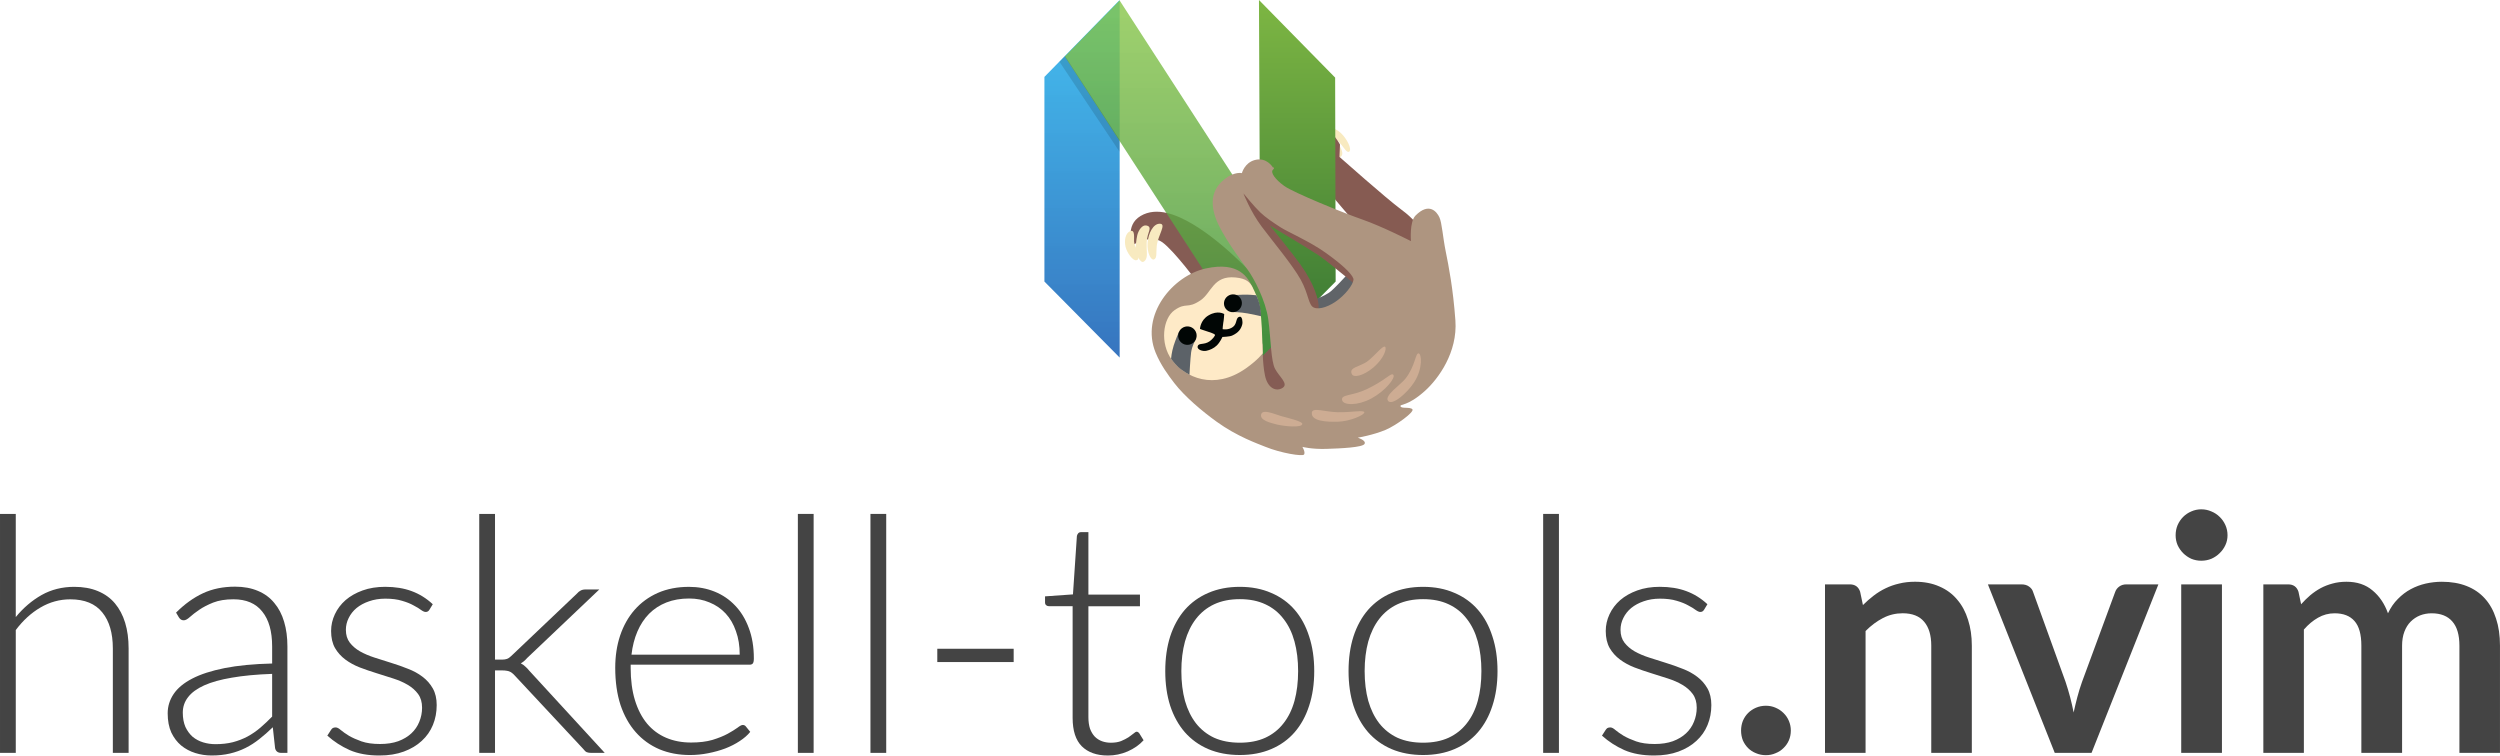
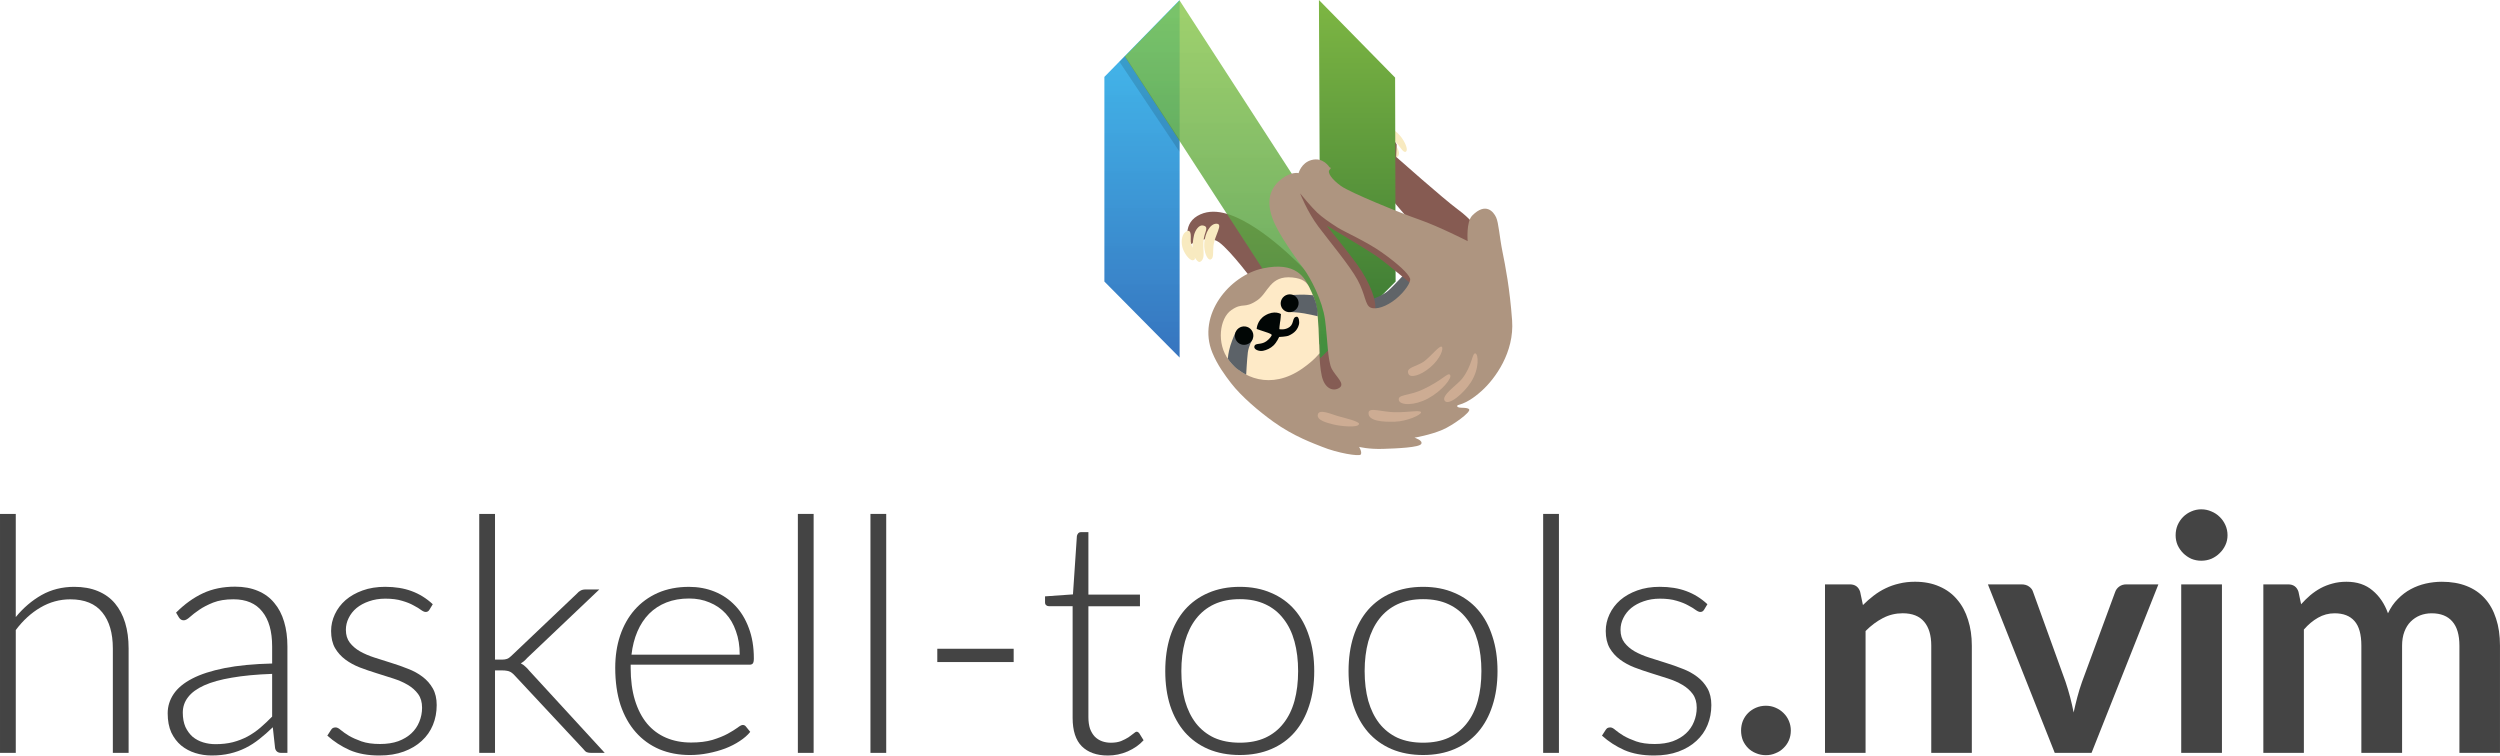
<svg xmlns="http://www.w3.org/2000/svg" width="482.395" height="145.781" viewBox="0 0 482.395 145.781" version="1.1" id="svg95">
  <description>Created with Sketch (http://www.bohemiancoding.com/sketch)</description>
  <defs id="defs87">
    <linearGradient x1="167.958" y1="-0.461" x2="167.958" y2="335.455" id="linearGradient-1" gradientTransform="scale(0.461424,2.167204)" gradientUnits="userSpaceOnUse">
      <stop stop-color="#16B0ED" stop-opacity="0.8" offset="0%" id="stop72" />
      <stop stop-color="#0F59B2" stop-opacity="0.837" offset="100%" id="stop74" />
    </linearGradient>
    <linearGradient x1="1118.343" y1="-0.466" x2="1118.343" y2="338.686" id="linearGradient-2" gradientTransform="scale(0.465868,2.146531)" gradientUnits="userSpaceOnUse">
      <stop stop-color="#7DB643" offset="0%" id="stop77" />
      <stop stop-color="#367533" offset="100%" id="stop79" />
    </linearGradient>
    <linearGradient x1="356.338" y1="0" x2="356.338" y2="612.901" id="linearGradient-3" gradientTransform="scale(0.8418974,1.187793)" gradientUnits="userSpaceOnUse">
      <stop stop-color="#88C649" stop-opacity="0.8" offset="0%" id="stop82" />
      <stop stop-color="#439240" stop-opacity="0.84" offset="100%" id="stop84" />
    </linearGradient>
    <linearGradient x1="49.022" y1="-0.08" x2="49.022" y2="97.846" id="linearGradient-1-2" gradientTransform="scale(0.4615398,2.166661)" gradientUnits="userSpaceOnUse">
      <stop stop-color="#16B0ED" stop-opacity="0.8" offset="0%" id="stop5136" />
      <stop stop-color="#0F59B2" stop-opacity="0.837" offset="100%" id="stop5138" />
    </linearGradient>
    <linearGradient x1="326.174" y1="-0.069" x2="326.174" y2="98.852" id="linearGradient-2-2" gradientTransform="scale(0.4662846,2.144613)" gradientUnits="userSpaceOnUse">
      <stop stop-color="#7DB643" offset="0%" id="stop5141" />
      <stop stop-color="#367533" offset="100%" id="stop5143" />
    </linearGradient>
    <linearGradient x1="103.885" y1="-0.115" x2="103.885" y2="178.558" id="linearGradient-3-8" gradientTransform="scale(0.8420382,1.187595)" gradientUnits="userSpaceOnUse">
      <stop stop-color="#88C649" stop-opacity="0.8" offset="0%" id="stop5146" />
      <stop stop-color="#439240" stop-opacity="0.84" offset="100%" id="stop5148" />
    </linearGradient>
    <linearGradient id="_Linear1" x1="0" y1="0" x2="1" y2="0" gradientUnits="userSpaceOnUse" gradientTransform="matrix(1,0,0,-1,0,-6.50515e-4)">
      <stop offset="0" style="stop-color:rgb(247,76,0);stop-opacity:1" id="stop505" />
      <stop offset="0.33" style="stop-color:rgb(247,76,0);stop-opacity:1" id="stop507" />
      <stop offset="1" style="stop-color:rgb(244,150,0);stop-opacity:1" id="stop509" />
    </linearGradient>
    <linearGradient id="_Linear2" x1="0" y1="0" x2="1" y2="0" gradientUnits="userSpaceOnUse" gradientTransform="matrix(1,0,0,-1,0,1.23438e-6)">
      <stop offset="0" style="stop-color:rgb(204,58,0);stop-opacity:1" id="stop512" />
      <stop offset="0.15" style="stop-color:rgb(204,58,0);stop-opacity:1" id="stop514" />
      <stop offset="0.74" style="stop-color:rgb(247,76,0);stop-opacity:1" id="stop516" />
      <stop offset="1" style="stop-color:rgb(247,76,0);stop-opacity:1" id="stop518" />
    </linearGradient>
    <linearGradient id="_Linear3" x1="0" y1="0" x2="1" y2="0" gradientUnits="userSpaceOnUse" gradientTransform="scale(1,-1)">
      <stop offset="0" style="stop-color:rgb(204,58,0);stop-opacity:1" id="stop521" />
      <stop offset="0.15" style="stop-color:rgb(204,58,0);stop-opacity:1" id="stop523" />
      <stop offset="0.74" style="stop-color:rgb(247,76,0);stop-opacity:1" id="stop525" />
      <stop offset="1" style="stop-color:rgb(247,76,0);stop-opacity:1" id="stop527" />
    </linearGradient>
  </defs>
  <g aria-label="haskell-tools.nvim" id="text4483" style="font-weight:bold;font-size:33.475px;font-family:Lato;-inkscape-font-specification:'Lato Bold';fill:#1a1a1a;stroke-width:1.395" transform="translate(190.0525,176.1725)">
    <g id="g5925" transform="matrix(1.657668,0,0,1.657668,-217.3682,0)">
      <g id="g8863" transform="matrix(0.8161422,0,0,0.8161422,-10.01427,-7.820178)">
        <g id="g8883" transform="matrix(1.127906,0,0,1.127906,-4.151925,6.138867)">
          <path d="m 34.455,-34.372 q 1.433,-1.745 3.261,-2.783 1.848,-1.038 4.133,-1.038 1.703,0 2.991,0.54 1.308,0.54 2.16,1.558 0.851,1.018 1.288,2.451 0.436,1.433 0.436,3.24 v 13.208 h -1.994 v -13.208 q 0,-2.908 -1.329,-4.548 -1.329,-1.661 -4.05,-1.661 -2.014,0 -3.78,1.038 -1.745,1.018 -3.115,2.845 v 15.534 h -1.994 v -30.217 h 1.994 z" style="font-weight:300;-inkscape-font-specification:'Lato Light';fill:#444444;fill-opacity:1;stroke-width:1.731" id="path5794" />
          <path d="m 66.873,-27.186 q -2.949,0.104 -5.088,0.478 -2.118,0.353 -3.51,0.976 -1.371,0.623 -2.035,1.495 -0.665,0.851 -0.665,1.952 0,1.038 0.332,1.807 0.353,0.748 0.914,1.246 0.582,0.478 1.329,0.706 0.748,0.228 1.558,0.228 1.205,0 2.201,-0.249 1.018,-0.27 1.869,-0.727 0.872,-0.478 1.62,-1.121 0.748,-0.644 1.475,-1.391 z m -12.149,-7.746 q 1.62,-1.62 3.406,-2.451 1.786,-0.831 4.05,-0.831 1.661,0 2.908,0.54 1.246,0.519 2.056,1.516 0.831,0.976 1.246,2.388 0.415,1.391 0.415,3.115 v 13.458 h -0.789 q -0.623,0 -0.768,-0.582 l -0.291,-2.658 q -0.851,0.831 -1.703,1.495 -0.831,0.665 -1.745,1.121 -0.914,0.457 -1.973,0.706 -1.059,0.249 -2.326,0.249 -1.059,0 -2.056,-0.312 -0.997,-0.312 -1.786,-0.955 -0.768,-0.644 -1.246,-1.641 -0.457,-1.018 -0.457,-2.43 0,-1.308 0.748,-2.43 0.748,-1.121 2.347,-1.952 1.599,-0.831 4.091,-1.329 2.513,-0.498 6.023,-0.582 v -2.16 q 0,-2.866 -1.246,-4.403 -1.225,-1.558 -3.655,-1.558 -1.495,0 -2.554,0.415 -1.038,0.415 -1.765,0.914 -0.727,0.498 -1.184,0.914 -0.457,0.415 -0.768,0.415 -0.228,0 -0.374,-0.104 -0.145,-0.104 -0.249,-0.27 z" style="font-weight:300;-inkscape-font-specification:'Lato Light';fill:#444444;fill-opacity:1;stroke-width:1.731" id="path5796" />
          <path d="m 86.769,-35.306 q -0.166,0.291 -0.478,0.291 -0.228,0 -0.582,-0.249 -0.353,-0.27 -0.955,-0.582 -0.582,-0.332 -1.454,-0.582 -0.872,-0.27 -2.118,-0.27 -1.121,0 -2.056,0.332 -0.914,0.312 -1.578,0.851 -0.644,0.54 -0.997,1.267 -0.353,0.706 -0.353,1.495 0,0.976 0.498,1.62 0.498,0.644 1.288,1.101 0.81,0.457 1.848,0.789 1.038,0.332 2.098,0.665 1.08,0.332 2.118,0.748 1.038,0.395 1.828,0.997 0.81,0.602 1.308,1.475 0.498,0.872 0.498,2.118 0,1.35 -0.478,2.513 -0.478,1.163 -1.412,2.014 -0.914,0.851 -2.264,1.35 -1.35,0.498 -3.094,0.498 -2.181,0 -3.759,-0.685 -1.578,-0.706 -2.824,-1.828 l 0.457,-0.706 q 0.104,-0.166 0.228,-0.249 0.145,-0.083 0.374,-0.083 0.27,0 0.644,0.332 0.395,0.332 1.038,0.727 0.644,0.374 1.578,0.706 0.955,0.332 2.347,0.332 1.308,0 2.305,-0.353 0.997,-0.374 1.661,-0.997 0.665,-0.623 0.997,-1.454 0.353,-0.851 0.353,-1.786 0,-1.038 -0.498,-1.724 -0.498,-0.685 -1.308,-1.163 -0.81,-0.478 -1.848,-0.81 -1.018,-0.332 -2.098,-0.665 -1.08,-0.332 -2.118,-0.727 -1.018,-0.395 -1.828,-0.997 -0.81,-0.602 -1.308,-1.454 -0.498,-0.872 -0.498,-2.16 0,-1.101 0.478,-2.118 0.478,-1.018 1.35,-1.786 0.893,-0.768 2.16,-1.225 1.267,-0.457 2.845,-0.457 1.89,0 3.344,0.54 1.475,0.54 2.679,1.661 z" style="font-weight:300;-inkscape-font-specification:'Lato Light';fill:#444444;fill-opacity:1;stroke-width:1.731" id="path5798" />
          <path d="m 95.056,-47.414 v 18.421 h 0.955 q 0.291,0 0.54,-0.083 0.27,-0.083 0.582,-0.395 l 8.286,-7.871 q 0.208,-0.249 0.457,-0.374 0.249,-0.145 0.623,-0.145 h 1.745 l -9.117,8.66 q -0.374,0.436 -0.81,0.685 0.332,0.166 0.561,0.395 0.249,0.208 0.478,0.498 l 9.574,10.426 h -1.724 q -0.291,0 -0.54,-0.083 -0.228,-0.104 -0.436,-0.395 l -8.681,-9.304 q -0.166,-0.187 -0.332,-0.312 -0.145,-0.125 -0.312,-0.187 -0.166,-0.083 -0.395,-0.104 -0.208,-0.042 -0.519,-0.042 H 95.056 v 10.426 h -1.994 v -30.217 z" style="font-weight:300;-inkscape-font-specification:'Lato Light';fill:#444444;fill-opacity:1;stroke-width:1.731" id="path5800" />
          <path d="m 126,-29.616 q 0,-1.661 -0.478,-2.97 -0.457,-1.329 -1.308,-2.243 -0.851,-0.914 -2.035,-1.391 -1.163,-0.498 -2.575,-0.498 -1.599,0 -2.866,0.498 -1.267,0.498 -2.201,1.433 -0.914,0.935 -1.475,2.243 -0.561,1.308 -0.748,2.928 z m -13.79,1.267 v 0.395 q 0,2.326 0.54,4.091 0.54,1.765 1.537,2.97 0.997,1.184 2.409,1.786 1.412,0.602 3.157,0.602 1.558,0 2.7,-0.332 1.142,-0.353 1.911,-0.768 0.789,-0.436 1.246,-0.768 0.457,-0.353 0.665,-0.353 0.27,0 0.415,0.208 l 0.54,0.665 q -0.498,0.623 -1.329,1.163 -0.81,0.54 -1.828,0.935 -0.997,0.374 -2.16,0.602 -1.142,0.228 -2.305,0.228 -2.118,0 -3.863,-0.727 -1.745,-0.748 -2.991,-2.16 -1.246,-1.412 -1.931,-3.447 -0.665,-2.056 -0.665,-4.694 0,-2.222 0.623,-4.091 0.644,-1.89 1.828,-3.24 1.205,-1.371 2.928,-2.139 1.745,-0.768 3.946,-0.768 1.745,0 3.24,0.602 1.495,0.602 2.596,1.765 1.101,1.142 1.724,2.824 0.644,1.682 0.644,3.863 0,0.457 -0.125,0.623 -0.125,0.166 -0.415,0.166 z" style="font-weight:300;-inkscape-font-specification:'Lato Light';fill:#444444;fill-opacity:1;stroke-width:1.731" id="path5802" />
          <path d="m 135.346,-47.414 v 30.217 h -1.994 v -30.217 z" style="font-weight:300;-inkscape-font-specification:'Lato Light';fill:#444444;fill-opacity:1;stroke-width:1.731" id="path5804" />
          <path d="m 144.525,-47.414 v 30.217 h -1.994 v -30.217 z" style="font-weight:300;-inkscape-font-specification:'Lato Light';fill:#444444;fill-opacity:1;stroke-width:1.731" id="path5806" />
          <path d="m 150.984,-30.363 h 9.657 v 1.682 h -9.657 z" style="font-weight:300;-inkscape-font-specification:'Lato Light';fill:#444444;fill-opacity:1;stroke-width:1.731" id="path5808" />
          <path d="m 172.541,-16.864 q -2.098,0 -3.281,-1.163 -1.163,-1.163 -1.163,-3.593 v -14.122 h -2.97 q -0.228,0 -0.374,-0.125 -0.145,-0.125 -0.145,-0.353 v -0.768 l 3.531,-0.249 0.498,-7.393 q 0.042,-0.187 0.166,-0.332 0.125,-0.145 0.353,-0.145 h 0.935 v 7.892 h 6.521 v 1.475 h -6.521 v 14.018 q 0,0.851 0.208,1.475 0.228,0.602 0.602,0.997 0.395,0.395 0.914,0.582 0.519,0.187 1.121,0.187 0.748,0 1.288,-0.208 0.54,-0.228 0.935,-0.478 0.395,-0.27 0.644,-0.478 0.249,-0.228 0.395,-0.228 0.166,0 0.332,0.208 l 0.54,0.872 q -0.789,0.872 -2.014,1.412 -1.205,0.519 -2.513,0.519 z" style="font-weight:300;-inkscape-font-specification:'Lato Light';fill:#444444;fill-opacity:1;stroke-width:1.731" id="path5810" />
          <path d="m 189.239,-38.193 q 2.222,0 3.967,0.768 1.765,0.748 2.97,2.139 1.205,1.391 1.828,3.364 0.644,1.952 0.644,4.382 0,2.43 -0.644,4.382 -0.623,1.952 -1.828,3.344 -1.205,1.391 -2.97,2.139 -1.745,0.748 -3.967,0.748 -2.222,0 -3.987,-0.748 -1.745,-0.748 -2.97,-2.139 -1.205,-1.391 -1.848,-3.344 -0.623,-1.952 -0.623,-4.382 0,-2.43 0.623,-4.382 0.644,-1.973 1.848,-3.364 1.225,-1.391 2.97,-2.139 1.765,-0.768 3.987,-0.768 z m 0,19.709 q 1.848,0 3.219,-0.623 1.391,-0.644 2.305,-1.828 0.935,-1.184 1.391,-2.845 0.457,-1.682 0.457,-3.759 0,-2.056 -0.457,-3.738 -0.457,-1.682 -1.391,-2.866 -0.914,-1.205 -2.305,-1.848 -1.371,-0.644 -3.219,-0.644 -1.848,0 -3.24,0.644 -1.371,0.644 -2.305,1.848 -0.914,1.184 -1.391,2.866 -0.457,1.682 -0.457,3.738 0,2.077 0.457,3.759 0.478,1.661 1.391,2.845 0.935,1.184 2.305,1.828 1.391,0.623 3.24,0.623 z" style="font-weight:300;-inkscape-font-specification:'Lato Light';fill:#444444;fill-opacity:1;stroke-width:1.731" id="path5812" />
          <path d="m 212.416,-38.193 q 2.222,0 3.967,0.768 1.765,0.748 2.97,2.139 1.205,1.391 1.828,3.364 0.644,1.952 0.644,4.382 0,2.43 -0.644,4.382 -0.623,1.952 -1.828,3.344 -1.205,1.391 -2.97,2.139 -1.745,0.748 -3.967,0.748 -2.222,0 -3.987,-0.748 -1.745,-0.748 -2.97,-2.139 -1.205,-1.391 -1.848,-3.344 -0.623,-1.952 -0.623,-4.382 0,-2.43 0.623,-4.382 0.644,-1.973 1.848,-3.364 1.225,-1.391 2.97,-2.139 1.765,-0.768 3.987,-0.768 z m 0,19.709 q 1.848,0 3.219,-0.623 1.391,-0.644 2.305,-1.828 0.935,-1.184 1.391,-2.845 0.457,-1.682 0.457,-3.759 0,-2.056 -0.457,-3.738 -0.457,-1.682 -1.391,-2.866 -0.914,-1.205 -2.305,-1.848 -1.371,-0.644 -3.219,-0.644 -1.848,0 -3.24,0.644 -1.371,0.644 -2.305,1.848 -0.914,1.184 -1.391,2.866 -0.457,1.682 -0.457,3.738 0,2.077 0.457,3.759 0.478,1.661 1.391,2.845 0.935,1.184 2.305,1.828 1.391,0.623 3.24,0.623 z" style="font-weight:300;-inkscape-font-specification:'Lato Light';fill:#444444;fill-opacity:1;stroke-width:1.731" id="path5814" />
          <path d="m 229.591,-47.414 v 30.217 h -1.994 v -30.217 z" style="font-weight:300;-inkscape-font-specification:'Lato Light';fill:#444444;fill-opacity:1;stroke-width:1.731" id="path5816" />
          <path d="m 247.95,-35.306 q -0.166,0.291 -0.478,0.291 -0.228,0 -0.581,-0.249 -0.353,-0.27 -0.955,-0.582 -0.582,-0.332 -1.454,-0.582 -0.872,-0.27 -2.118,-0.27 -1.121,0 -2.056,0.332 -0.914,0.312 -1.578,0.851 -0.644,0.54 -0.997,1.267 -0.353,0.706 -0.353,1.495 0,0.976 0.498,1.62 0.498,0.644 1.288,1.101 0.81,0.457 1.848,0.789 1.038,0.332 2.098,0.665 1.08,0.332 2.118,0.748 1.038,0.395 1.828,0.997 0.81,0.602 1.308,1.475 0.498,0.872 0.498,2.118 0,1.35 -0.478,2.513 -0.478,1.163 -1.412,2.014 -0.914,0.851 -2.264,1.35 -1.35,0.498 -3.094,0.498 -2.181,0 -3.759,-0.685 -1.578,-0.706 -2.824,-1.828 l 0.457,-0.706 q 0.104,-0.166 0.228,-0.249 0.145,-0.083 0.374,-0.083 0.27,0 0.644,0.332 0.395,0.332 1.038,0.727 0.644,0.374 1.578,0.706 0.955,0.332 2.347,0.332 1.308,0 2.305,-0.353 0.997,-0.374 1.661,-0.997 0.665,-0.623 0.997,-1.454 0.353,-0.851 0.353,-1.786 0,-1.038 -0.498,-1.724 -0.498,-0.685 -1.308,-1.163 -0.81,-0.478 -1.848,-0.81 -1.018,-0.332 -2.098,-0.665 -1.08,-0.332 -2.118,-0.727 -1.018,-0.395 -1.828,-0.997 -0.81,-0.602 -1.308,-1.454 -0.498,-0.872 -0.498,-2.16 0,-1.101 0.478,-2.118 0.478,-1.018 1.35,-1.786 0.893,-0.768 2.16,-1.225 1.267,-0.457 2.845,-0.457 1.89,0 3.344,0.54 1.475,0.54 2.679,1.661 z" style="font-weight:300;-inkscape-font-specification:'Lato Light';fill:#444444;fill-opacity:1;stroke-width:1.731" id="path5818" />
          <path d="m 252.623,-20.021 q 0,-0.644 0.228,-1.225 0.249,-0.582 0.665,-0.997 0.415,-0.415 0.997,-0.665 0.582,-0.249 1.246,-0.249 0.665,0 1.225,0.249 0.582,0.249 0.997,0.665 0.436,0.415 0.685,0.997 0.249,0.582 0.249,1.225 0,0.665 -0.249,1.246 -0.249,0.561 -0.685,0.976 -0.415,0.415 -0.997,0.644 -0.561,0.249 -1.225,0.249 -0.665,0 -1.246,-0.249 -0.582,-0.228 -0.997,-0.644 -0.415,-0.415 -0.665,-0.976 -0.228,-0.582 -0.228,-1.246 z" id="path5820" style="fill:#444444;fill-opacity:1;stroke-width:1.731" />
          <path d="m 268.033,-35.888 q 0.644,-0.644 1.35,-1.184 0.727,-0.561 1.516,-0.935 0.81,-0.395 1.724,-0.602 0.914,-0.228 1.994,-0.228 1.745,0 3.094,0.602 1.35,0.582 2.243,1.661 0.914,1.059 1.371,2.554 0.478,1.475 0.478,3.261 v 13.562 h -5.13 v -13.562 q 0,-1.952 -0.893,-3.011 -0.893,-1.08 -2.721,-1.08 -1.329,0 -2.492,0.602 -1.163,0.602 -2.201,1.641 v 15.41 h -5.13 v -21.308 h 3.136 q 0.997,0 1.308,0.935 z" id="path5822" style="fill:#444444;fill-opacity:1;stroke-width:1.731" />
          <path d="m 305.394,-38.504 -8.453,21.308 h -4.652 l -8.453,-21.308 h 4.237 q 0.581,0 0.955,0.27 0.395,0.27 0.519,0.685 l 4.112,11.381 q 0.332,0.997 0.582,1.952 0.249,0.955 0.436,1.911 0.208,-0.955 0.457,-1.911 0.249,-0.955 0.602,-1.952 l 4.195,-11.381 q 0.145,-0.415 0.519,-0.685 0.374,-0.27 0.893,-0.27 z" id="path5824" style="fill:#444444;fill-opacity:1;stroke-width:1.731" />
          <path d="m 313.431,-38.504 v 21.308 h -5.15 v -21.308 z m 0.706,-6.21 q 0,0.665 -0.27,1.246 -0.27,0.582 -0.727,1.018 -0.436,0.436 -1.038,0.706 -0.602,0.249 -1.288,0.249 -0.665,0 -1.267,-0.249 -0.582,-0.27 -1.018,-0.706 -0.436,-0.436 -0.706,-1.018 -0.249,-0.582 -0.249,-1.246 0,-0.685 0.249,-1.288 0.27,-0.602 0.706,-1.038 0.436,-0.436 1.018,-0.685 0.602,-0.27 1.267,-0.27 0.685,0 1.288,0.27 0.602,0.249 1.038,0.685 0.457,0.436 0.727,1.038 0.27,0.602 0.27,1.288 z" id="path5826" style="fill:#444444;fill-opacity:1;stroke-width:1.731" />
          <path d="m 318.665,-17.196 v -21.308 h 3.136 q 0.997,0 1.308,0.935 l 0.332,1.578 q 0.561,-0.623 1.163,-1.142 0.623,-0.519 1.308,-0.893 0.706,-0.374 1.495,-0.582 0.81,-0.228 1.765,-0.228 2.014,0 3.302,1.101 1.308,1.08 1.952,2.887 0.498,-1.059 1.246,-1.807 0.748,-0.768 1.641,-1.246 0.893,-0.478 1.89,-0.706 1.018,-0.228 2.035,-0.228 1.765,0 3.136,0.54 1.371,0.54 2.305,1.578 0.935,1.038 1.412,2.534 0.498,1.495 0.498,3.427 v 13.562 h -5.13 v -13.562 q 0,-2.035 -0.893,-3.053 -0.893,-1.038 -2.617,-1.038 -0.789,0 -1.475,0.27 -0.665,0.27 -1.184,0.789 -0.498,0.498 -0.789,1.267 -0.291,0.768 -0.291,1.765 v 13.562 h -5.15 v -13.562 q 0,-2.139 -0.872,-3.115 -0.852,-0.976 -2.513,-0.976 -1.121,0 -2.098,0.561 -0.955,0.54 -1.786,1.495 v 15.597 z" id="path5828" style="fill:#444444;fill-opacity:1;stroke-width:1.731" />
        </g>
      </g>
      <g id="g1499" transform="matrix(0.4859065,0,0,0.4859065,-104.4788,-90.14233)" style="font-weight:bold;font-size:33.475px;font-family:Lato;-inkscape-font-specification:'Lato Bold';fill:#1a1a1a;stroke-width:1.395" />
      <g id="g1218" transform="matrix(1.265959,0,0,1.265959,263.1741,84.1576)" style="font-weight:bold;font-size:33.475px;font-family:Lato;-inkscape-font-specification:'Lato Bold';fill:#1a1a1a;stroke-width:1.395">
-         <path d="m -84.641,-124.318 c 0,0 -2.263,-3.05 -3.352,-3.834 -1.09,-0.787 -2.74,0.266 -2.74,0.266 0,0 -0.734,-1.808 0.744,-2.685 1.479,-0.877 3.317,-0.117 4.77,0.743 3.229,1.908 6.317,5.485 6.317,5.485 l 2.798,10.417 -4.054,1.585 z" fill="#855c54" id="path907" style="stroke-width:0.345" />
-         <path d="m -74.697,-137.638 c -0.341,0.347 0.319,0.6 0.55,0.734 0.315,0.182 0.717,0.55 1.1,0.97 0.573,0.63 0.828,0.402 0.752,0.007 -0.054,-0.28 -0.284,-0.615 -0.462,-0.846 -0.291,-0.378 -0.524,-0.489 -0.473,-0.529 0.082,-0.063 0.57,0.351 0.839,0.659 0.311,0.36 0.542,0.785 0.767,0.655 0.305,-0.176 0.191,-0.647 -0.131,-1.102 -0.254,-0.357 -0.569,-0.677 -0.539,-0.699 0.027,-0.021 0.416,0.235 0.78,0.688 0.211,0.262 0.519,0.787 0.717,0.606 0.252,-0.232 -0.241,-1.208 -0.788,-1.707 -0.446,-0.409 -1.169,-0.682 -1.463,-0.528 -0.291,0.153 0.071,0.473 0.071,0.473 0,0 -0.487,-0.328 -0.884,-0.065 -0.364,0.24 -0.1,0.555 -0.1,0.555 0,0 -0.442,-0.172 -0.738,0.128 z" fill="#f8eac0" id="path921" style="stroke-width:0.345" />
-         <path d="m -70.43,-130.124 c 0,0 -1.945,-2.24 -2.667,-3.176 -0.722,-0.937 -3.734,-3.762 -1.597,-5.322 1.631,-1.191 3.035,1.486 3.035,1.486 l -0.048,1.137 c 0,0 4.375,3.877 5.634,4.802 2.524,1.849 2.217,3.217 2.217,3.217 l -2.963,2.943 z" fill="#865b52" id="path911" style="stroke-width:0.345" />
-         <g id="Page-1" stroke="none" stroke-width="1" fill="none" fill-rule="evenodd" transform="matrix(0.04463193,0,0,0.04515958,-98.92531,-150.5177)" style="font-weight:bold;font-size:33.475px;font-family:Lato;-inkscape-font-specification:'Lato Bold';fill:#1a1a1a;stroke-width:1.395">
-           <g id="mark-copy" transform="translate(2,3)">
-             <path d="M 0,155.57 155,-1 V 727 L 0,572.238 Z" id="Left---green" fill="url(#linearGradient-1)" style="fill:url(#linearGradient-1)" />
-             <path d="M 443.06,156.982 600,-1 596.819,727 442,572.22 Z" id="Right---blue" fill="url(#linearGradient-2)" transform="matrix(-1,0,0,1,1042,0)" style="fill:url(#linearGradient-2)" />
-             <path d="M 154.986,0 558,615.19 445.225,728 42,114.172 Z" id="Cross---blue" fill="url(#linearGradient-3)" style="fill:url(#linearGradient-3)" />
-             <path d="M 155,283.832 154.787,308 31,124.711 42.462,113 Z" id="Shadow" fill-opacity="0.13" fill="#000000" />
+         <g id="g394">
+           <path d="m -79.427,-124.318 c 0,0 -2.263,-3.05 -3.352,-3.834 -1.09,-0.787 -2.74,0.266 -2.74,0.266 0,0 -0.734,-1.808 0.744,-2.685 1.479,-0.877 3.317,-0.117 4.77,0.743 3.229,1.908 6.317,5.485 6.317,5.485 l 2.798,10.417 -4.054,1.585 z" fill="#855c54" id="path907" style="stroke-width:0.345" />
+           <path d="m -69.483,-137.638 c -0.341,0.347 0.319,0.6 0.55,0.734 0.315,0.182 0.717,0.55 1.1,0.97 0.573,0.63 0.828,0.402 0.752,0.007 -0.054,-0.28 -0.284,-0.615 -0.462,-0.846 -0.291,-0.378 -0.524,-0.489 -0.473,-0.529 0.082,-0.063 0.57,0.351 0.839,0.659 0.311,0.36 0.542,0.785 0.767,0.655 0.305,-0.176 0.191,-0.647 -0.131,-1.102 -0.254,-0.357 -0.569,-0.677 -0.539,-0.699 0.027,-0.021 0.416,0.235 0.78,0.688 0.211,0.262 0.519,0.787 0.717,0.606 0.252,-0.232 -0.241,-1.208 -0.788,-1.707 -0.446,-0.409 -1.169,-0.682 -1.463,-0.528 -0.291,0.153 0.071,0.473 0.071,0.473 0,0 -0.487,-0.328 -0.884,-0.065 -0.364,0.24 -0.1,0.555 -0.1,0.555 0,0 -0.442,-0.172 -0.738,0.128 z" fill="#f8eac0" id="path921" style="stroke-width:0.345" />
+           <path d="m -65.216,-130.124 c 0,0 -1.945,-2.24 -2.667,-3.176 -0.722,-0.937 -3.734,-3.762 -1.597,-5.322 1.631,-1.191 3.035,1.486 3.035,1.486 l -0.048,1.137 c 0,0 4.375,3.877 5.634,4.802 2.524,1.849 2.217,3.217 2.217,3.217 l -2.963,2.943 z" fill="#865b52" id="path911" style="stroke-width:0.345" />
+           <g id="Page-1" stroke="none" stroke-width="1" fill="none" fill-rule="evenodd" transform="matrix(0.04463193,0,0,0.04515958,-93.41152,-150.5177)" style="font-weight:bold;font-size:33.475px;font-family:Lato;-inkscape-font-specification:'Lato Bold';fill:#1a1a1a;stroke-width:1.395">
+             <g id="mark-copy" transform="translate(2,3)">
+               <path d="M 0,155.57 155,-1 V 727 L 0,572.238 Z" id="Left---green" fill="url(#linearGradient-1)" style="fill:url(#linearGradient-1)" />
+               <path d="M 443.06,156.982 600,-1 596.819,727 442,572.22 Z" id="Right---blue" fill="url(#linearGradient-2)" transform="matrix(-1,0,0,1,1042,0)" style="fill:url(#linearGradient-2)" />
+               <path d="M 154.986,0 558,615.19 445.225,728 42,114.172 Z" id="Cross---blue" fill="url(#linearGradient-3)" style="fill:url(#linearGradient-3)" />
+               <path d="M 155,283.832 154.787,308 31,124.711 42.462,113 Z" id="Shadow" fill-opacity="0.13" fill="#000000" />
+             </g>
          </g>
+           <path d="m -69.343,-121.843 -0.012,-0.871 c 0,0 1.437,-0.361 2.139,-0.989 0.702,-0.629 2.328,-2.454 2.328,-2.454 l 2.485,3.054 -5.861,3.065 z" fill="#606468" id="path909" style="stroke-width:0.345" />
+           <path d="m -76.411,-132.841 6.504,12.09 c 0,0 1.474,-0.827 1.501,-1.419 0.027,-0.593 -0.35,-2.091 -1.696,-3.968 -0.648,-0.906 -2.77,-3.537 -2.77,-3.537 0,0 3.481,2.064 4.487,2.741 1.006,0.677 4.204,3.4 4.204,3.4 l 0.453,-3.12 -10.973,-6.537 z" fill="#865b52" id="path915" style="stroke-width:0.345" />
+           <path d="m -85.725,-129.179 c 0.475,-0.178 0.317,0.724 0.346,0.964 0.029,0.24 0.149,0.566 0.149,0.566 0,0 0.043,-0.758 0.152,-1.173 0.122,-0.469 0.459,-0.941 0.822,-0.874 0.486,0.088 0.281,0.421 0.144,0.901 -0.045,0.16 -0.096,0.402 -0.106,0.669 -0.014,0.367 0.009,0.765 0.019,0.96 0.02,0.338 -0.057,0.725 -0.355,0.824 -0.192,0.063 -0.498,-0.475 -0.498,-0.475 0,0 0.189,0.273 -0.129,0.318 -0.317,0.047 -0.842,-0.663 -0.982,-1.245 -0.136,-0.586 -0.005,-1.267 0.438,-1.434 z" fill="#f8eac0" id="path917" style="stroke-width:0.345" />
+           <path d="m -83.292,-127.822 c 0.116,-0.992 0.917,-2.003 0.3,-2.034 -0.617,-0.03 -1.068,0.867 -1.142,1.739 -0.074,0.872 0.293,1.664 0.596,1.543 0.298,-0.124 0.177,-0.661 0.246,-1.249 z" fill="#f8eac0" id="path919" style="stroke-width:0.345" />
+           <path d="m -59.501,-130.603 c -0.568,0.572 -0.418,2.346 -0.418,2.346 0,0 -2.655,-1.354 -4.461,-1.983 -1.806,-0.629 -6.334,-2.476 -7.183,-3.084 -0.849,-0.607 -1.296,-1.253 -1.048,-1.494 0.228,-0.219 -0.011,-0.225 -0.011,-0.225 0,0 -0.566,-0.969 -1.659,-0.67 -0.944,0.259 -1.183,1.205 -1.183,1.205 0,0 -0.657,-0.168 -1.559,0.527 -0.901,0.695 -1.505,1.791 -0.849,3.615 0.551,1.53 2.298,3.857 2.902,4.681 0.606,0.823 1.695,2.885 1.934,4.637 0.235,1.752 0.236,3.803 0.621,4.534 0.385,0.731 1.263,1.372 0.702,1.745 -0.562,0.374 -1.369,0.087 -1.626,-1.121 -0.256,-1.208 -0.213,-2.825 -0.213,-2.825 l -1.857,-4.959 0.972,-0.222 c -0.451,-1.002 -1.264,-2.515 -4.328,-1.851 -3.065,0.663 -6.051,4.277 -4.632,7.743 0.467,1.136 1.157,2.072 1.722,2.805 0.957,1.242 2.58,2.602 3.864,3.53 1.922,1.392 3.82,2.043 4.5,2.322 1.415,0.58 3.443,0.913 3.566,0.709 0.137,-0.227 -0.158,-0.7 -0.158,-0.7 0,0 0.849,0.226 2.195,0.185 1.346,-0.041 3.328,-0.132 3.519,-0.454 0.192,-0.323 -0.62,-0.578 -0.62,-0.578 0,0 1.394,-0.225 2.577,-0.725 0.927,-0.393 2.663,-1.643 2.445,-1.885 -0.217,-0.242 -1.022,-0.034 -1.092,-0.274 -0.068,-0.242 0.605,0.064 2.267,-1.435 1.211,-1.096 2.995,-3.526 2.779,-6.468 -0.215,-2.942 -0.615,-4.979 -0.887,-6.322 -0.272,-1.342 -0.347,-2.65 -0.585,-3.153 -0.232,-0.499 -0.941,-1.42 -2.196,-0.159 z m -5.715,5.782 c 0.113,0.325 -0.491,1.228 -1.322,1.9 -0.833,0.67 -1.785,0.995 -2.302,0.778 -0.519,-0.215 -0.472,-1.22 -1.209,-2.557 -0.737,-1.337 -2.545,-3.492 -3.59,-4.885 -1.045,-1.393 -1.688,-3.065 -1.688,-3.065 0,0 1.029,1.259 1.561,1.758 0.475,0.446 1.078,0.868 1.889,1.386 0.596,0.381 2.664,1.289 4.088,2.302 1.426,1.012 2.403,1.899 2.572,2.384 z" fill="#ae9580" id="path923" style="stroke-width:0.345" />
+           <path d="m -79.265,-122.815 c -1.235,0.833 -1.292,0.147 -2.383,0.9 -1.091,0.753 -1.378,3.083 -0.246,4.587 1.201,1.595 3.854,2.832 6.785,0.78 1.121,-0.786 1.563,-1.396 1.563,-1.396 -0.067,-1.647 -0.063,-3.028 -0.28,-4.241 -0.135,-0.758 -0.382,-1.273 -0.645,-1.805 -0.235,-0.475 -0.574,-0.826 -1.577,-0.924 -2.058,-0.203 -2.199,1.41 -3.217,2.099 z" fill="#feeac7" id="path925" style="stroke-width:0.345" />
+           <path d="m -81.268,-119.863 1.564,0.631 c 0,0 -0.352,0.618 -0.427,1.204 -0.076,0.586 -0.154,2.061 -0.154,2.061 0,0 -0.664,-0.359 -1.055,-0.733 -0.391,-0.373 -0.636,-0.74 -0.636,-0.74 0,0 0.045,-0.59 0.239,-1.209 0.195,-0.619 0.469,-1.214 0.469,-1.214 z" fill="#5c6268" id="path927" style="stroke-width:0.345" />
+           <path d="m -76.406,-123.288 0.049,1.546 c 0,0 0.793,0.02 1.406,0.131 0.614,0.111 1.24,0.259 1.24,0.259 0,0 0.031,-0.377 -0.105,-0.991 -0.117,-0.528 -0.325,-0.936 -0.325,-0.936 0,0 -0.808,-0.08 -1.201,-0.055 -0.393,0.025 -1.064,0.046 -1.064,0.046 z" fill="#5c6268" id="path929" style="stroke-width:0.345" />
+           <ellipse cx="9.252" cy="-143.828" rx="0.851" ry="0.848" fill="#010605" id="ellipse931" style="stroke-width:0.345" transform="rotate(-37.62299)" />
+           <ellipse cx="14.385" cy="-143.63" rx="0.831" ry="0.814" fill="#010605" id="ellipse933" style="stroke-width:0.345" transform="rotate(-37.62299)" />
+           <path d="m -78.544,-121.422 c -0.755,0.454 -0.774,1.24 -0.774,1.24 0,0 0.355,0.136 0.777,0.266 0.164,0.051 0.533,0.177 0.596,0.259 0.063,0.082 -0.243,0.443 -0.502,0.621 -0.499,0.341 -0.991,0.12 -1.083,0.438 -0.091,0.32 0.456,0.498 0.797,0.426 0.341,-0.072 0.688,-0.23 0.957,-0.488 0.312,-0.3 0.523,-0.784 0.523,-0.784 0,0 0.661,-0.025 0.884,-0.125 0.588,-0.263 0.823,-0.606 0.934,-1.013 0.068,-0.256 -0.006,-0.742 -0.204,-0.723 -0.436,0.042 -0.22,0.61 -0.641,0.935 -0.423,0.326 -0.955,0.208 -0.955,0.208 0,0 0.021,-0.419 0.059,-0.589 0.057,-0.25 0.086,-0.8 0.086,-0.8 0,0 -0.59,-0.389 -1.452,0.129 z" fill="#010605" id="path935" style="stroke-width:0.345" />
+           <path d="m -69.91,-111.455 c -0.009,0.397 -1.709,0.218 -2.326,0.062 -0.617,-0.156 -1.588,-0.387 -1.46,-0.926 0.128,-0.539 1.245,-0.022 1.826,0.145 0.582,0.167 1.966,0.48 1.96,0.719 z" fill="#cdac93" id="path937" style="stroke-width:0.345" />
+           <path d="m -69.032,-112.485 c -0.076,0.78 1.311,0.866 2.416,0.833 1.105,-0.033 2.423,-0.621 2.412,-0.862 -0.011,-0.241 -1.219,0.015 -2.424,-0.009 -1.205,-0.024 -2.352,-0.486 -2.404,0.038 z" fill="#cdac93" id="path939" style="stroke-width:0.345" />
+           <path d="m -66.245,-113.621 c 0.118,0.465 1.414,0.522 2.696,-0.173 1.282,-0.695 2.255,-1.916 2.003,-2.175 -0.212,-0.218 -0.666,0.485 -2.447,1.33 -1.368,0.648 -2.394,0.452 -2.252,1.017 z" fill="#cdac93" id="path941" style="stroke-width:0.345" />
+           <path d="m -65.34,-116.005 c 0.174,0.315 1.048,0.145 1.98,-0.645 0.931,-0.79 1.25,-1.725 1.063,-1.891 -0.187,-0.165 -0.884,0.753 -1.566,1.295 -0.682,0.541 -1.845,0.572 -1.476,1.241 z" fill="#cdac93" id="path943" style="stroke-width:0.345" />
+           <path d="m -62.028,-113.573 c 0.362,0.489 1.748,-0.685 2.406,-1.708 0.808,-1.254 0.695,-2.616 0.402,-2.655 -0.291,-0.038 -0.294,1.179 -1.223,2.348 -0.43,0.541 -1.944,1.53 -1.585,2.015 z" fill="#cdac93" id="path945" style="stroke-width:0.345" />
        </g>
-         <path d="m -74.557,-121.843 -0.012,-0.871 c 0,0 1.437,-0.361 2.139,-0.989 0.702,-0.629 2.328,-2.454 2.328,-2.454 l 2.485,3.054 -5.861,3.065 z" fill="#606468" id="path909" style="stroke-width:0.345" />
-         <path d="m -81.626,-132.841 6.504,12.09 c 0,0 1.474,-0.827 1.501,-1.419 0.027,-0.593 -0.35,-2.091 -1.696,-3.968 -0.648,-0.906 -2.77,-3.537 -2.77,-3.537 0,0 3.481,2.064 4.487,2.741 1.006,0.677 4.204,3.4 4.204,3.4 l 0.453,-3.12 -10.973,-6.537 z" fill="#865b52" id="path915" style="stroke-width:0.345" />
-         <path d="m -90.94,-129.179 c 0.475,-0.178 0.317,0.724 0.346,0.964 0.029,0.24 0.149,0.566 0.149,0.566 0,0 0.043,-0.758 0.152,-1.173 0.122,-0.469 0.459,-0.941 0.822,-0.874 0.486,0.088 0.281,0.421 0.144,0.901 -0.045,0.16 -0.096,0.402 -0.106,0.669 -0.014,0.367 0.009,0.765 0.019,0.96 0.02,0.338 -0.057,0.725 -0.355,0.824 -0.192,0.063 -0.498,-0.475 -0.498,-0.475 0,0 0.189,0.273 -0.129,0.318 -0.317,0.047 -0.842,-0.663 -0.982,-1.245 -0.136,-0.586 -0.005,-1.267 0.438,-1.434 z" fill="#f8eac0" id="path917" style="stroke-width:0.345" />
-         <path d="m -88.507,-127.822 c 0.116,-0.992 0.917,-2.003 0.3,-2.034 -0.617,-0.03 -1.068,0.867 -1.142,1.739 -0.074,0.872 0.293,1.664 0.596,1.543 0.298,-0.124 0.177,-0.661 0.246,-1.249 z" fill="#f8eac0" id="path919" style="stroke-width:0.345" />
-         <path d="m -64.715,-130.603 c -0.568,0.572 -0.418,2.346 -0.418,2.346 0,0 -2.655,-1.354 -4.461,-1.983 -1.806,-0.629 -6.334,-2.476 -7.183,-3.084 -0.849,-0.607 -1.296,-1.253 -1.048,-1.494 0.228,-0.219 -0.011,-0.225 -0.011,-0.225 0,0 -0.566,-0.969 -1.659,-0.67 -0.944,0.259 -1.183,1.205 -1.183,1.205 0,0 -0.657,-0.168 -1.559,0.527 -0.901,0.695 -1.505,1.791 -0.849,3.615 0.551,1.53 2.298,3.857 2.902,4.681 0.606,0.823 1.695,2.885 1.934,4.637 0.235,1.752 0.236,3.803 0.621,4.534 0.385,0.731 1.263,1.372 0.702,1.745 -0.562,0.374 -1.369,0.087 -1.626,-1.121 -0.256,-1.208 -0.213,-2.825 -0.213,-2.825 l -1.857,-4.959 0.972,-0.222 c -0.451,-1.002 -1.264,-2.515 -4.328,-1.851 -3.065,0.663 -6.051,4.277 -4.632,7.743 0.467,1.136 1.157,2.072 1.722,2.805 0.957,1.242 2.58,2.602 3.864,3.53 1.922,1.392 3.82,2.043 4.5,2.322 1.415,0.58 3.443,0.913 3.566,0.709 0.137,-0.227 -0.158,-0.7 -0.158,-0.7 0,0 0.849,0.226 2.195,0.185 1.346,-0.041 3.328,-0.132 3.519,-0.454 0.192,-0.323 -0.62,-0.578 -0.62,-0.578 0,0 1.394,-0.225 2.577,-0.725 0.927,-0.393 2.663,-1.643 2.445,-1.885 -0.217,-0.242 -1.022,-0.034 -1.092,-0.274 -0.068,-0.242 0.605,0.064 2.267,-1.435 1.211,-1.096 2.995,-3.526 2.779,-6.468 -0.215,-2.942 -0.615,-4.979 -0.887,-6.322 -0.272,-1.342 -0.347,-2.65 -0.585,-3.153 -0.232,-0.499 -0.941,-1.42 -2.196,-0.159 z m -5.715,5.782 c 0.113,0.325 -0.491,1.228 -1.322,1.9 -0.833,0.67 -1.785,0.995 -2.302,0.778 -0.519,-0.215 -0.472,-1.22 -1.209,-2.557 -0.737,-1.337 -2.545,-3.492 -3.59,-4.885 -1.045,-1.393 -1.688,-3.065 -1.688,-3.065 0,0 1.029,1.259 1.561,1.758 0.475,0.446 1.078,0.868 1.889,1.386 0.596,0.381 2.664,1.289 4.088,2.302 1.426,1.012 2.403,1.899 2.572,2.384 z" fill="#ae9580" id="path923" style="stroke-width:0.345" />
-         <path d="m -84.479,-122.815 c -1.235,0.833 -1.292,0.147 -2.383,0.9 -1.091,0.753 -1.378,3.083 -0.246,4.587 1.201,1.595 3.854,2.832 6.785,0.78 1.121,-0.786 1.563,-1.396 1.563,-1.396 -0.067,-1.647 -0.063,-3.028 -0.28,-4.241 -0.135,-0.758 -0.382,-1.273 -0.645,-1.805 -0.235,-0.475 -0.574,-0.826 -1.577,-0.924 -2.058,-0.203 -2.199,1.41 -3.217,2.099 z" fill="#feeac7" id="path925" style="stroke-width:0.345" />
-         <path d="m -86.483,-119.863 1.564,0.631 c 0,0 -0.352,0.618 -0.427,1.204 -0.076,0.586 -0.154,2.061 -0.154,2.061 0,0 -0.664,-0.359 -1.055,-0.733 -0.391,-0.373 -0.636,-0.74 -0.636,-0.74 0,0 0.045,-0.59 0.239,-1.209 0.195,-0.619 0.469,-1.214 0.469,-1.214 z" fill="#5c6268" id="path927" style="stroke-width:0.345" />
-         <path d="m -81.621,-123.288 0.049,1.546 c 0,0 0.793,0.02 1.406,0.131 0.614,0.111 1.24,0.259 1.24,0.259 0,0 0.031,-0.377 -0.105,-0.991 -0.117,-0.528 -0.325,-0.936 -0.325,-0.936 0,0 -0.808,-0.08 -1.201,-0.055 -0.393,0.025 -1.064,0.046 -1.064,0.046 z" fill="#5c6268" id="path929" style="stroke-width:0.345" />
-         <ellipse cx="5.122" cy="-147.011" rx="0.851" ry="0.848" fill="#010605" id="ellipse931" style="stroke-width:0.345" transform="rotate(-37.62299)" />
-         <ellipse cx="10.254" cy="-146.813" rx="0.831" ry="0.814" fill="#010605" id="ellipse933" style="stroke-width:0.345" transform="rotate(-37.62299)" />
-         <path d="m -83.758,-121.422 c -0.755,0.454 -0.774,1.24 -0.774,1.24 0,0 0.355,0.136 0.777,0.266 0.164,0.051 0.533,0.177 0.596,0.259 0.063,0.082 -0.243,0.443 -0.502,0.621 -0.499,0.341 -0.991,0.12 -1.083,0.438 -0.091,0.32 0.456,0.498 0.797,0.426 0.341,-0.072 0.688,-0.23 0.957,-0.488 0.312,-0.3 0.523,-0.784 0.523,-0.784 0,0 0.661,-0.025 0.884,-0.125 0.588,-0.263 0.823,-0.606 0.934,-1.013 0.068,-0.256 -0.006,-0.742 -0.204,-0.723 -0.436,0.042 -0.22,0.61 -0.641,0.935 -0.423,0.326 -0.955,0.208 -0.955,0.208 0,0 0.021,-0.419 0.059,-0.589 0.057,-0.25 0.086,-0.8 0.086,-0.8 0,0 -0.59,-0.389 -1.452,0.129 z" fill="#010605" id="path935" style="stroke-width:0.345" />
-         <path d="m -75.124,-111.455 c -0.009,0.397 -1.709,0.218 -2.326,0.062 -0.617,-0.156 -1.588,-0.387 -1.46,-0.926 0.128,-0.539 1.245,-0.022 1.826,0.145 0.582,0.167 1.966,0.48 1.96,0.719 z" fill="#cdac93" id="path937" style="stroke-width:0.345" />
-         <path d="m -74.247,-112.485 c -0.076,0.78 1.311,0.866 2.416,0.833 1.105,-0.033 2.423,-0.621 2.412,-0.862 -0.011,-0.241 -1.219,0.015 -2.424,-0.009 -1.205,-0.024 -2.352,-0.486 -2.404,0.038 z" fill="#cdac93" id="path939" style="stroke-width:0.345" />
-         <path d="m -71.459,-113.621 c 0.118,0.465 1.414,0.522 2.696,-0.173 1.282,-0.695 2.255,-1.916 2.003,-2.175 -0.212,-0.218 -0.666,0.485 -2.447,1.33 -1.368,0.648 -2.394,0.452 -2.252,1.017 z" fill="#cdac93" id="path941" style="stroke-width:0.345" />
-         <path d="m -70.554,-116.005 c 0.174,0.315 1.048,0.145 1.98,-0.645 0.931,-0.79 1.25,-1.725 1.063,-1.891 -0.187,-0.165 -0.884,0.753 -1.566,1.295 -0.682,0.541 -1.845,0.572 -1.476,1.241 z" fill="#cdac93" id="path943" style="stroke-width:0.345" />
-         <path d="m -67.243,-113.573 c 0.362,0.489 1.748,-0.685 2.406,-1.708 0.808,-1.254 0.695,-2.616 0.402,-2.655 -0.291,-0.038 -0.294,1.179 -1.223,2.348 -0.43,0.541 -1.944,1.53 -1.585,2.015 z" fill="#cdac93" id="path945" style="stroke-width:0.345" />
      </g>
    </g>
  </g>
</svg>
